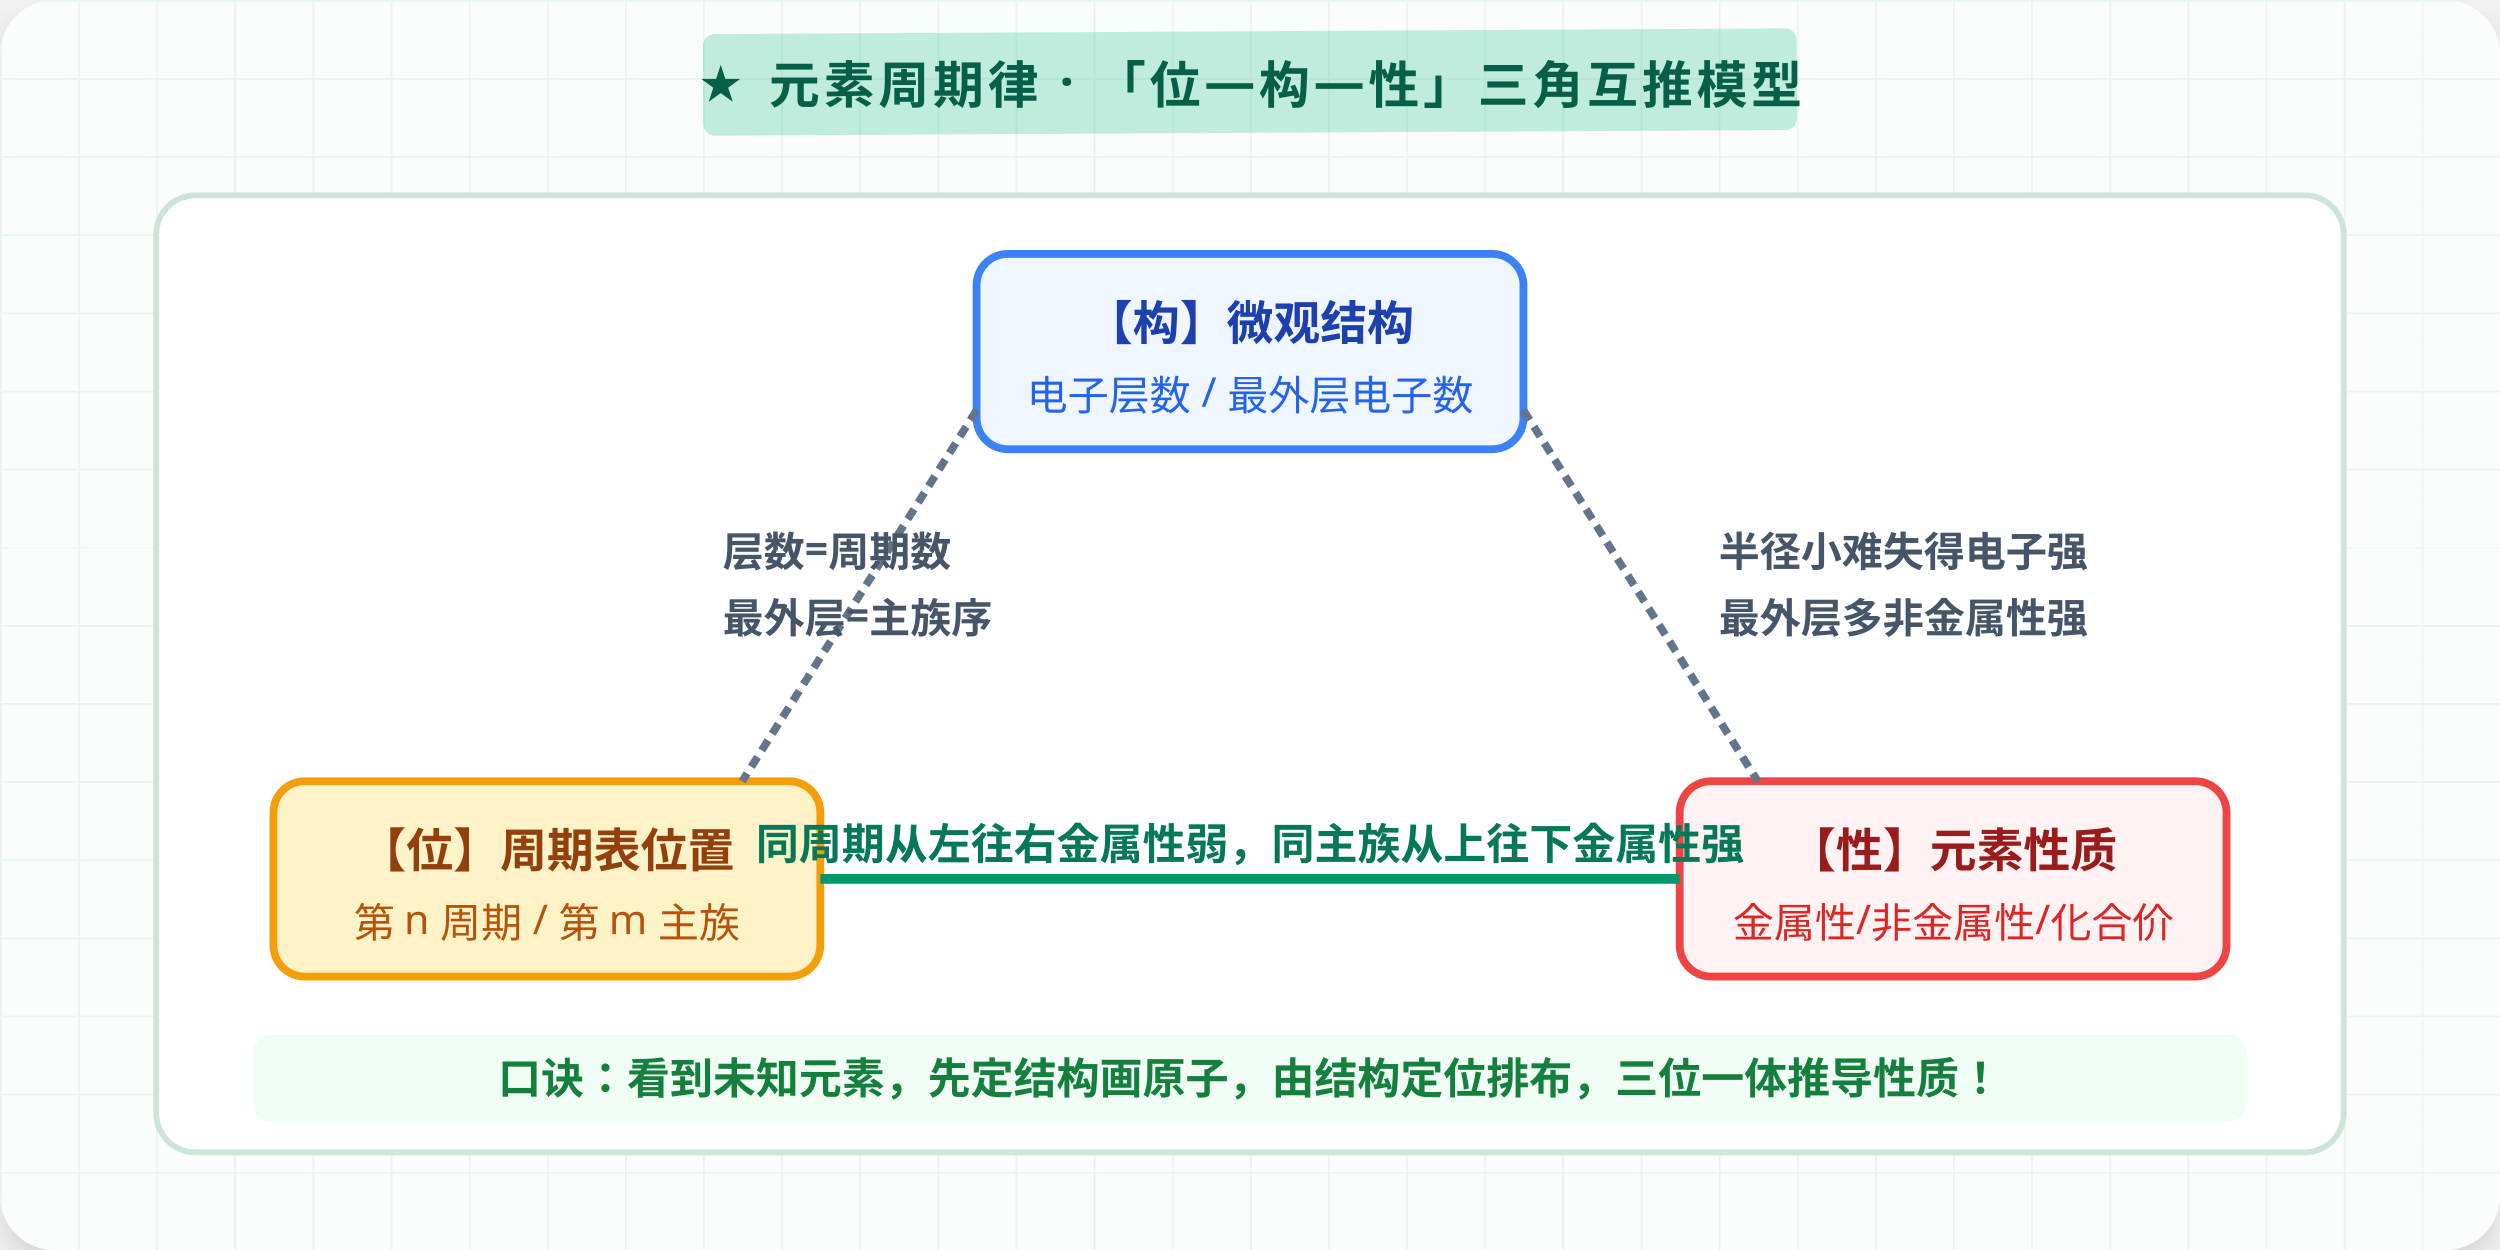
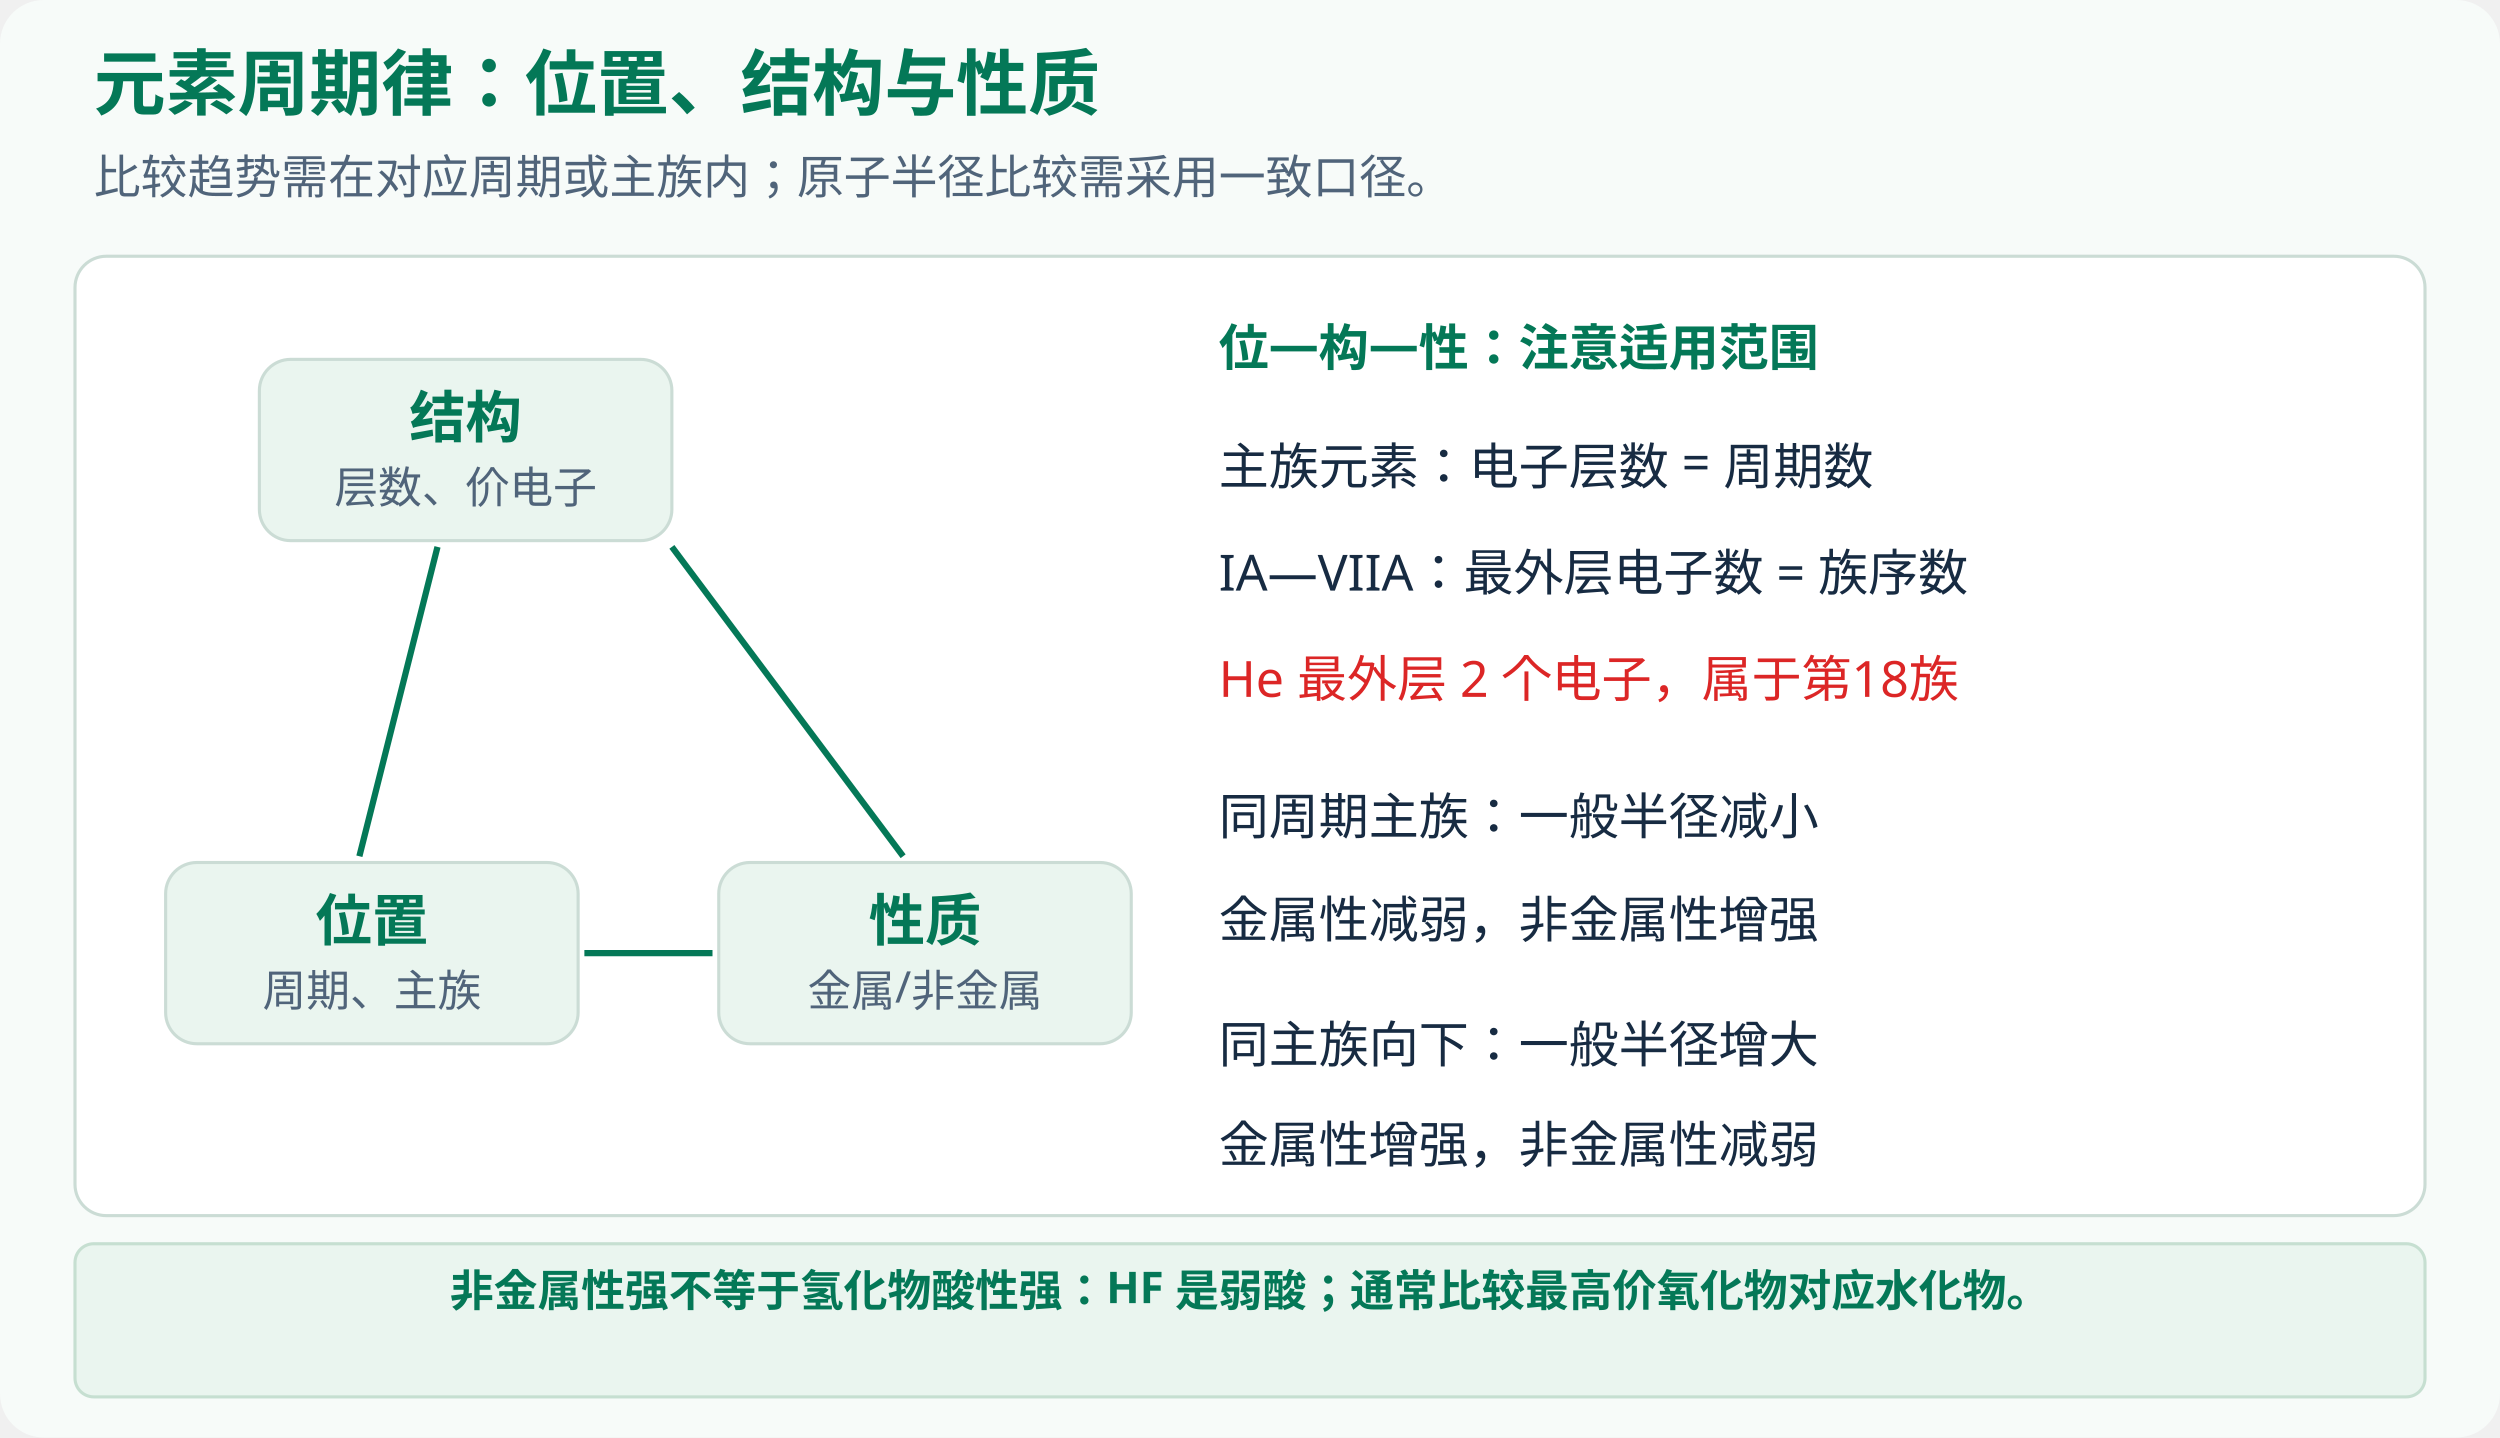
- <svg xmlns="http://www.w3.org/2000/svg" viewBox="0 0 640 320" width="100%" height="100%">
+ <svg xmlns="http://www.w3.org/2000/svg" viewBox="0 0 800 460" width="100%" role="img" aria-labelledby="title description">
  <defs>
-     <pattern id="gridPer" width="20" height="20" patternUnits="userSpaceOnUse">
-       <path d="M 20 0 L 0 0 0 20" fill="none" stroke="#e8f3ee" stroke-width="0.8" />
-     </pattern>
-     <filter id="shadowPer" x="-5%" y="-5%" width="110%" height="110%">
-       <feDropShadow dx="0" dy="3" stdDeviation="3" flood-opacity="0.12" />
-     </filter>
+     <marker id="arrow" viewBox="0 0 10 10" refX="9" refY="5" markerWidth="6" markerHeight="6" orient="auto-start-reverse">
+       <path d="M0 0 L10 5 L0 10 Z" fill="context-stroke" />
+     </marker>
+     <style>
+       text { font-family: 'Microsoft YaHei','PingFang SC',sans-serif; }
+       .still { display: none; }
+       @media (prefers-reduced-motion: reduce) {
+         .motion { display: none; }
+         .still { display: inline; }
+       }
+     </style>
  </defs>
-   <rect width="640" height="320" rx="14" fill="#fafdfb" filter="url(#shadowPer)" />
-   <rect width="640" height="320" rx="14" fill="url(#gridPer)" />
-   <rect x="180" y="8" width="280" height="26" fill="rgba(16, 185, 129, 0.25)" rx="3" transform="rotate(-0.3 320 21)" />
-   <text x="320" y="26" font-family="'PingFang SC','Microsoft YaHei',sans-serif" font-size="13" font-weight="900" fill="#065f46" text-anchor="middle" letter-spacing="1">
-     ★ 元素周期律 · 「位—构—性」三角互推模型
-   </text>
-   <g transform="translate(40, 50)">
-     <rect width="560" height="245" rx="10" fill="#ffffff" stroke="#cde4d9" stroke-width="1.5" />
-     <g transform="translate(210, 15)">
-       <rect x="0" y="0" width="140" height="50" rx="8" fill="#eff6ff" stroke="#3b82f6" stroke-width="2" />
-       <text x="70" y="22" font-family="'PingFang SC',sans-serif" font-size="12" font-weight="900" fill="#1e40af" text-anchor="middle">【构】微观结构</text>
-       <text x="70" y="40" font-family="'PingFang SC',sans-serif" font-size="10.5" fill="#2563eb" text-anchor="middle">电子层数 / 最外层电子数</text>
-     </g>
-     <g transform="translate(30, 150)">
-       <rect x="0" y="0" width="140" height="50" rx="8" fill="#fef3c7" stroke="#f59e0b" stroke-width="2" />
-       <text x="70" y="22" font-family="'PingFang SC',sans-serif" font-size="12" font-weight="900" fill="#92400e" text-anchor="middle">【位】周期表位置</text>
-       <text x="70" y="40" font-family="'PingFang SC',sans-serif" font-size="10.5" fill="#b45309" text-anchor="middle">第 n 周期 / 第 m 主族</text>
-     </g>
-     <g transform="translate(390, 150)">
-       <rect x="0" y="0" width="140" height="50" rx="8" fill="#fef2f2" stroke="#ef4444" stroke-width="2" />
-       <text x="70" y="22" font-family="'PingFang SC',sans-serif" font-size="12" font-weight="900" fill="#991b1b" text-anchor="middle">【性】元素性质</text>
-       <text x="70" y="40" font-family="'PingFang SC',sans-serif" font-size="10.5" fill="#dc2626" text-anchor="middle">金属性/非金属性/化合价</text>
-     </g>
-     <line x1="210" y1="55" x2="150" y2="150" stroke="#64748b" stroke-width="2" stroke-dasharray="3,2" />
-     <text x="145" y="95" font-family="'PingFang SC',sans-serif" font-size="10.5" font-weight="700" fill="#475569">层数=周期数</text>
-     <text x="145" y="112" font-family="'PingFang SC',sans-serif" font-size="10.5" font-weight="700" fill="#475569">最外层=主族序</text>
-     <line x1="350" y1="55" x2="410" y2="150" stroke="#64748b" stroke-width="2" stroke-dasharray="3,2" />
-     <text x="400" y="95" font-family="'PingFang SC',sans-serif" font-size="10.5" font-weight="700" fill="#475569">半径小难失得电子强</text>
-     <text x="400" y="112" font-family="'PingFang SC',sans-serif" font-size="10.5" font-weight="700" fill="#475569">最外层多非金属性强</text>
-     <line x1="170" y1="175" x2="390" y2="175" stroke="#059669" stroke-width="2.5" />
-     <text x="280" y="170" font-family="'PingFang SC',sans-serif" font-size="11" font-weight="800" fill="#047857" text-anchor="middle">同周期从左往右金属性弱，同主族从上往下金属性强</text>
-     <rect x="25" y="215" width="510" height="22" rx="4" fill="#f0fdf4" />
-     <text x="280" y="230" font-family="'PingFang SC',sans-serif" font-size="11" font-weight="800" fill="#15803d" text-anchor="middle">
-       口诀：看到未知元素，先定结构画原子，由结构定位排布，三位一体推导性质！
-     </text>
-   </g>
+   <rect width="800" height="460" rx="14" fill="#f7fbf9" />
+   <text x="30" y="35" font-size="23" fill="#047857" text-anchor="start" font-weight="800">元素周期律：位置、结构与性质</text>
+   <text x="30" y="62" font-size="15" fill="#50647a" text-anchor="start" font-weight="500">比较趋势需在对应周期或主族内；原子半径比较需采用一致口径。</text>
+   <rect x="24" y="82" width="752" height="307" rx="10" fill="#ffffff" stroke="#cbdcd5" />
+   <rect x="83" y="115" width="132" height="58" rx="10" fill="#eaf5ef" stroke="#cbdcd5" />
+   <text x="149" y="140" font-size="18" fill="#047857" text-anchor="middle" font-weight="700">结构</text>
+   <text x="149" y="161" font-size="14" fill="#50647a" text-anchor="middle" font-weight="500">层数、价电子</text>
+   <rect x="53" y="276" width="132" height="58" rx="10" fill="#eaf5ef" stroke="#cbdcd5" />
+   <text x="119" y="301" font-size="18" fill="#047857" text-anchor="middle" font-weight="700">位置</text>
+   <text x="119" y="322" font-size="14" fill="#50647a" text-anchor="middle" font-weight="500">周期、主族</text>
+   <rect x="230" y="276" width="132" height="58" rx="10" fill="#eaf5ef" stroke="#cbdcd5" />
+   <text x="296" y="301" font-size="18" fill="#047857" text-anchor="middle" font-weight="700">性质</text>
+   <text x="296" y="322" font-size="14" fill="#50647a" text-anchor="middle" font-weight="500">金属/非金属</text>
+   <line x1="140" y1="175" x2="115" y2="274" stroke="#047857" stroke-width="2" />
+   <line x1="215" y1="175" x2="289" y2="274" stroke="#047857" stroke-width="2" />
+   <line x1="187" y1="305" x2="228" y2="305" stroke="#047857" stroke-width="2" />
+   <text x="390" y="117" font-size="16" fill="#047857" text-anchor="start" font-weight="700">位—构—性：注意适用范围</text>
+   <text x="390" y="155" font-size="16" fill="#172b42" text-anchor="start" font-weight="500">主族元素：电子层数 = 周期数</text>
+   <text x="390" y="189" font-size="16" fill="#172b42" text-anchor="start" font-weight="500">IA—VIIA：最外层电子数 = 族序数</text>
+   <text x="390" y="223" font-size="16" fill="#dc2626" text-anchor="start" font-weight="500">He 最外层 2 个电子，属于第18族</text>
+   <text x="390" y="267" font-size="16" fill="#172b42" text-anchor="start" font-weight="500">同周期主族：一般半径减小</text>
+   <text x="390" y="300" font-size="16" fill="#172b42" text-anchor="start" font-weight="500">金属性减弱，非金属性增强</text>
+   <text x="390" y="340" font-size="16" fill="#172b42" text-anchor="start" font-weight="500">同主族向下：一般半径增大</text>
+   <text x="390" y="372" font-size="16" fill="#172b42" text-anchor="start" font-weight="500">金属性增强，非金属性减弱</text>
+   <rect x="24" y="398" width="752" height="49" rx="6" fill="#eaf5ef" stroke="#c6dfd1" />
+   <text x="400" y="418" font-size="14" fill="#047857" text-anchor="middle" font-weight="600">非金属性强不等于氢化物酸性强：HF 是弱酸；通常比较最高价氧化物对应水化物。</text>
</svg>
